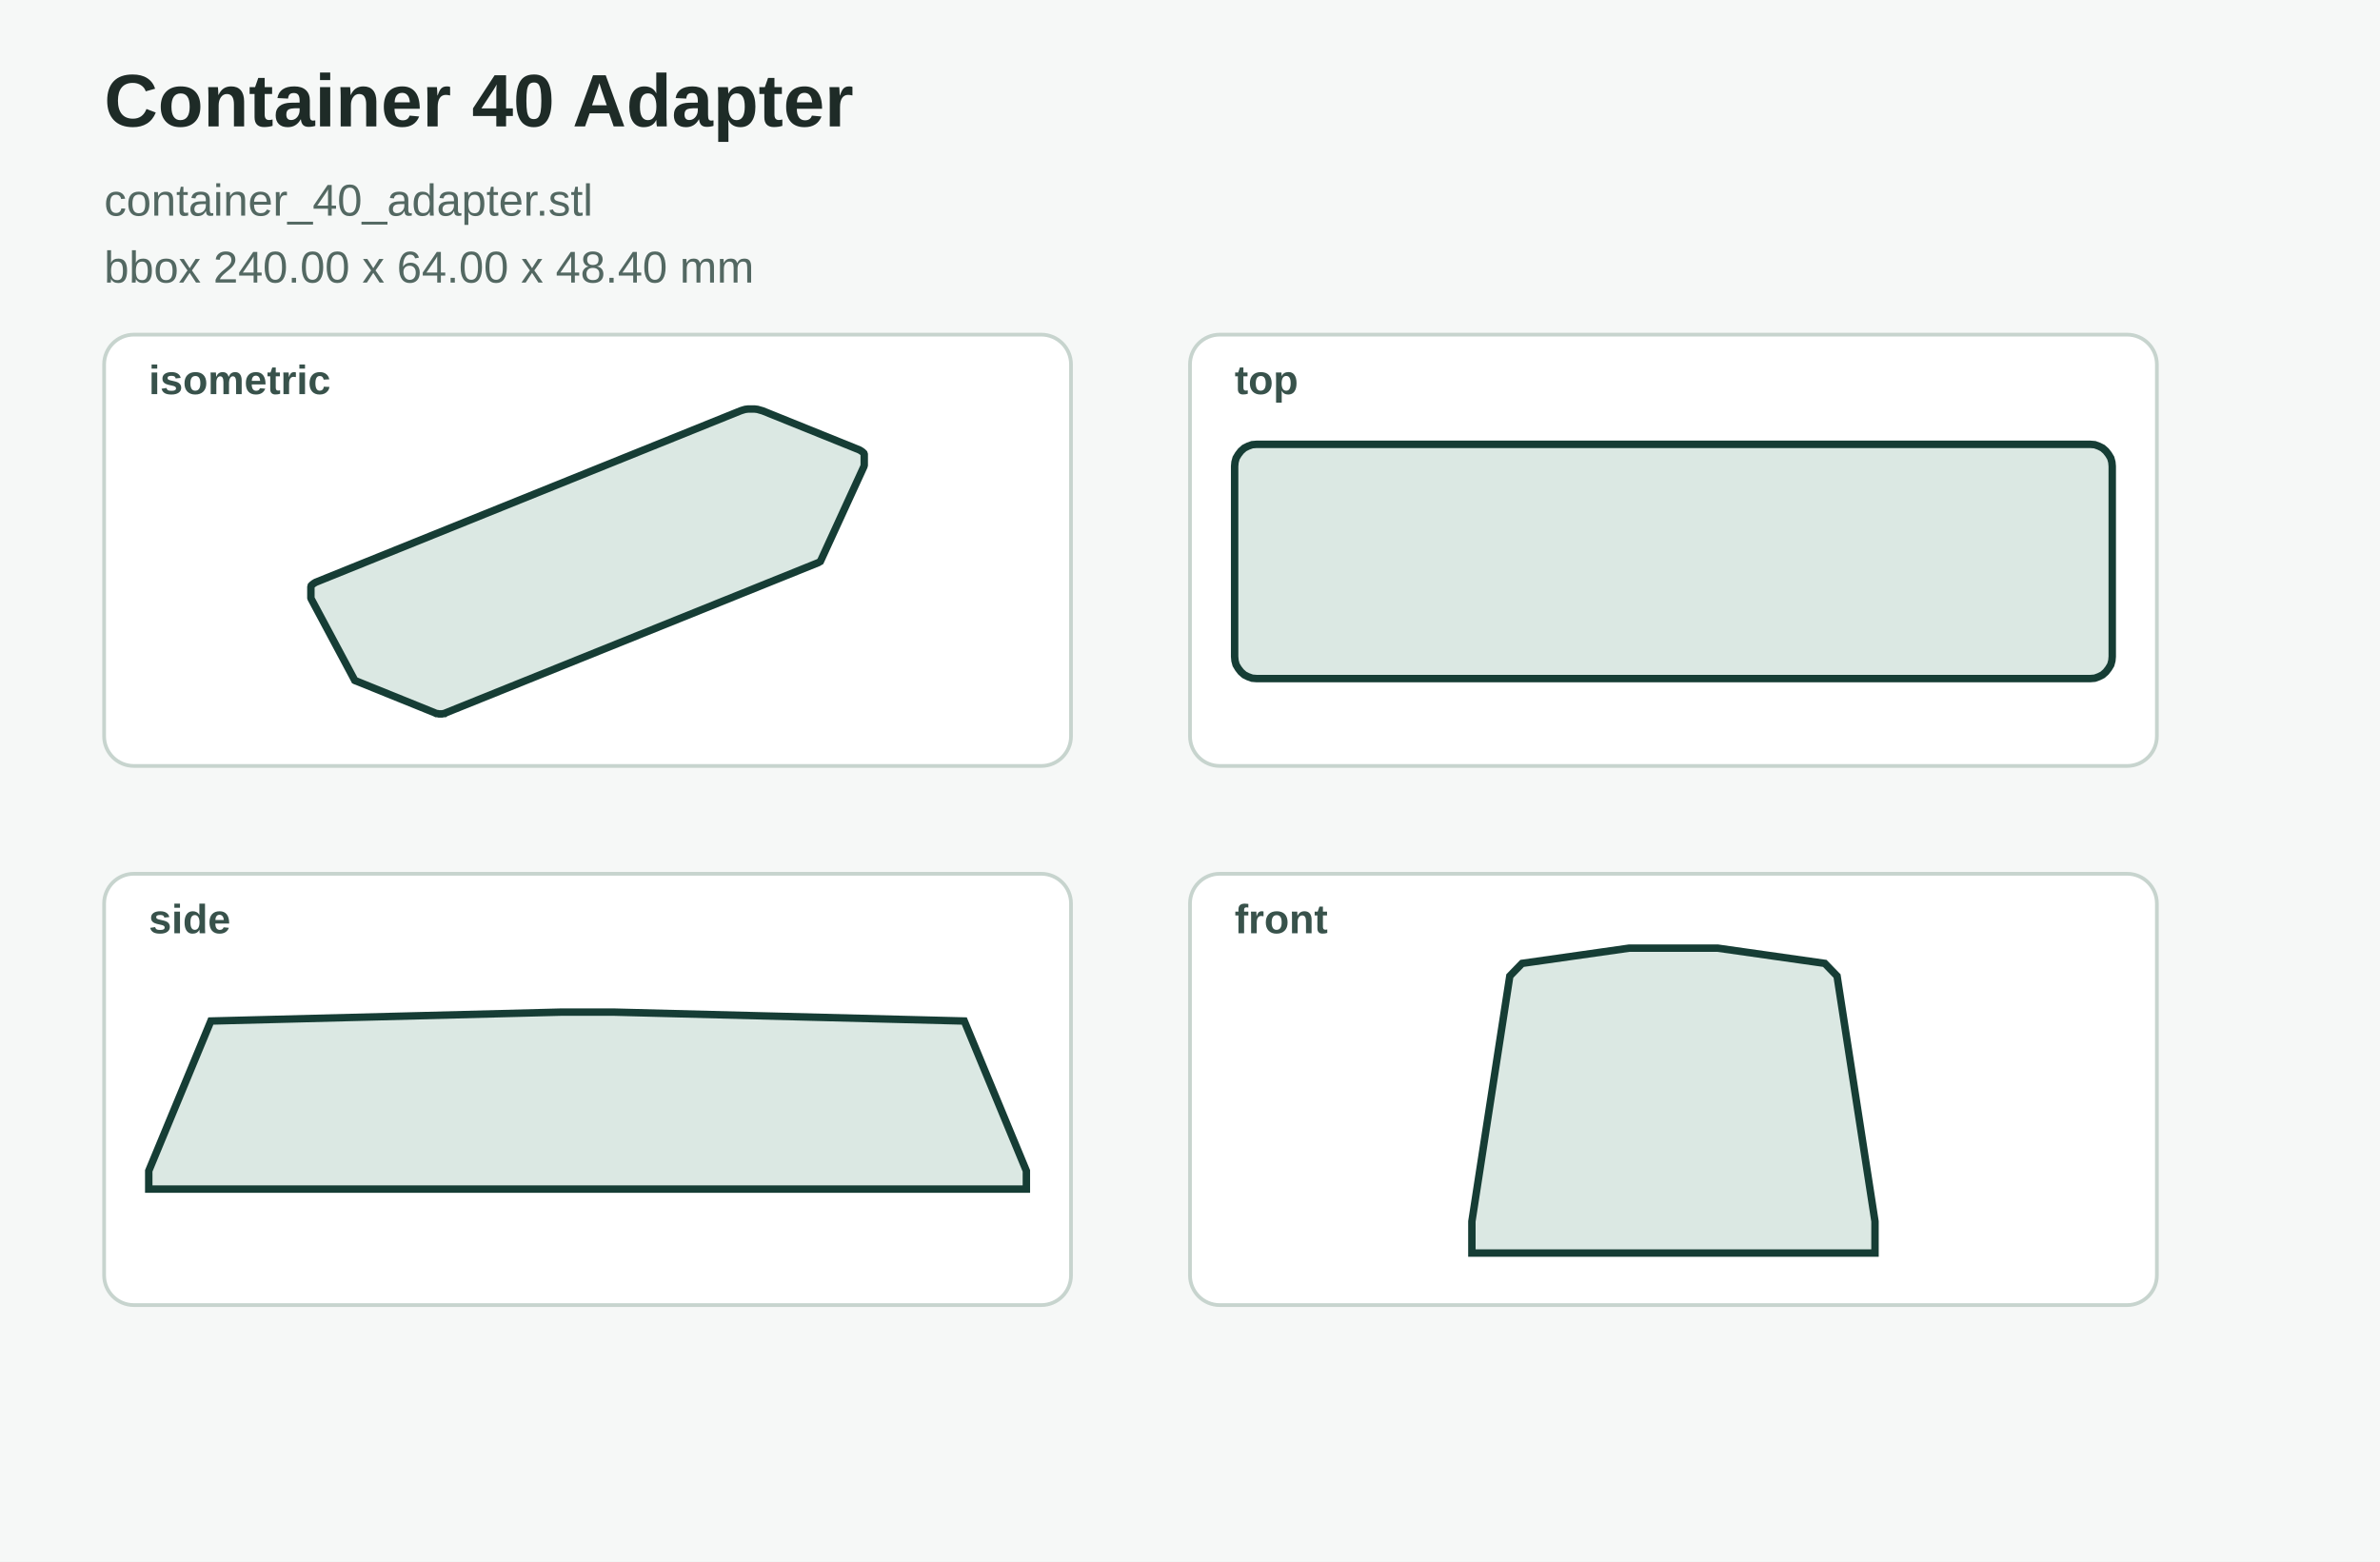
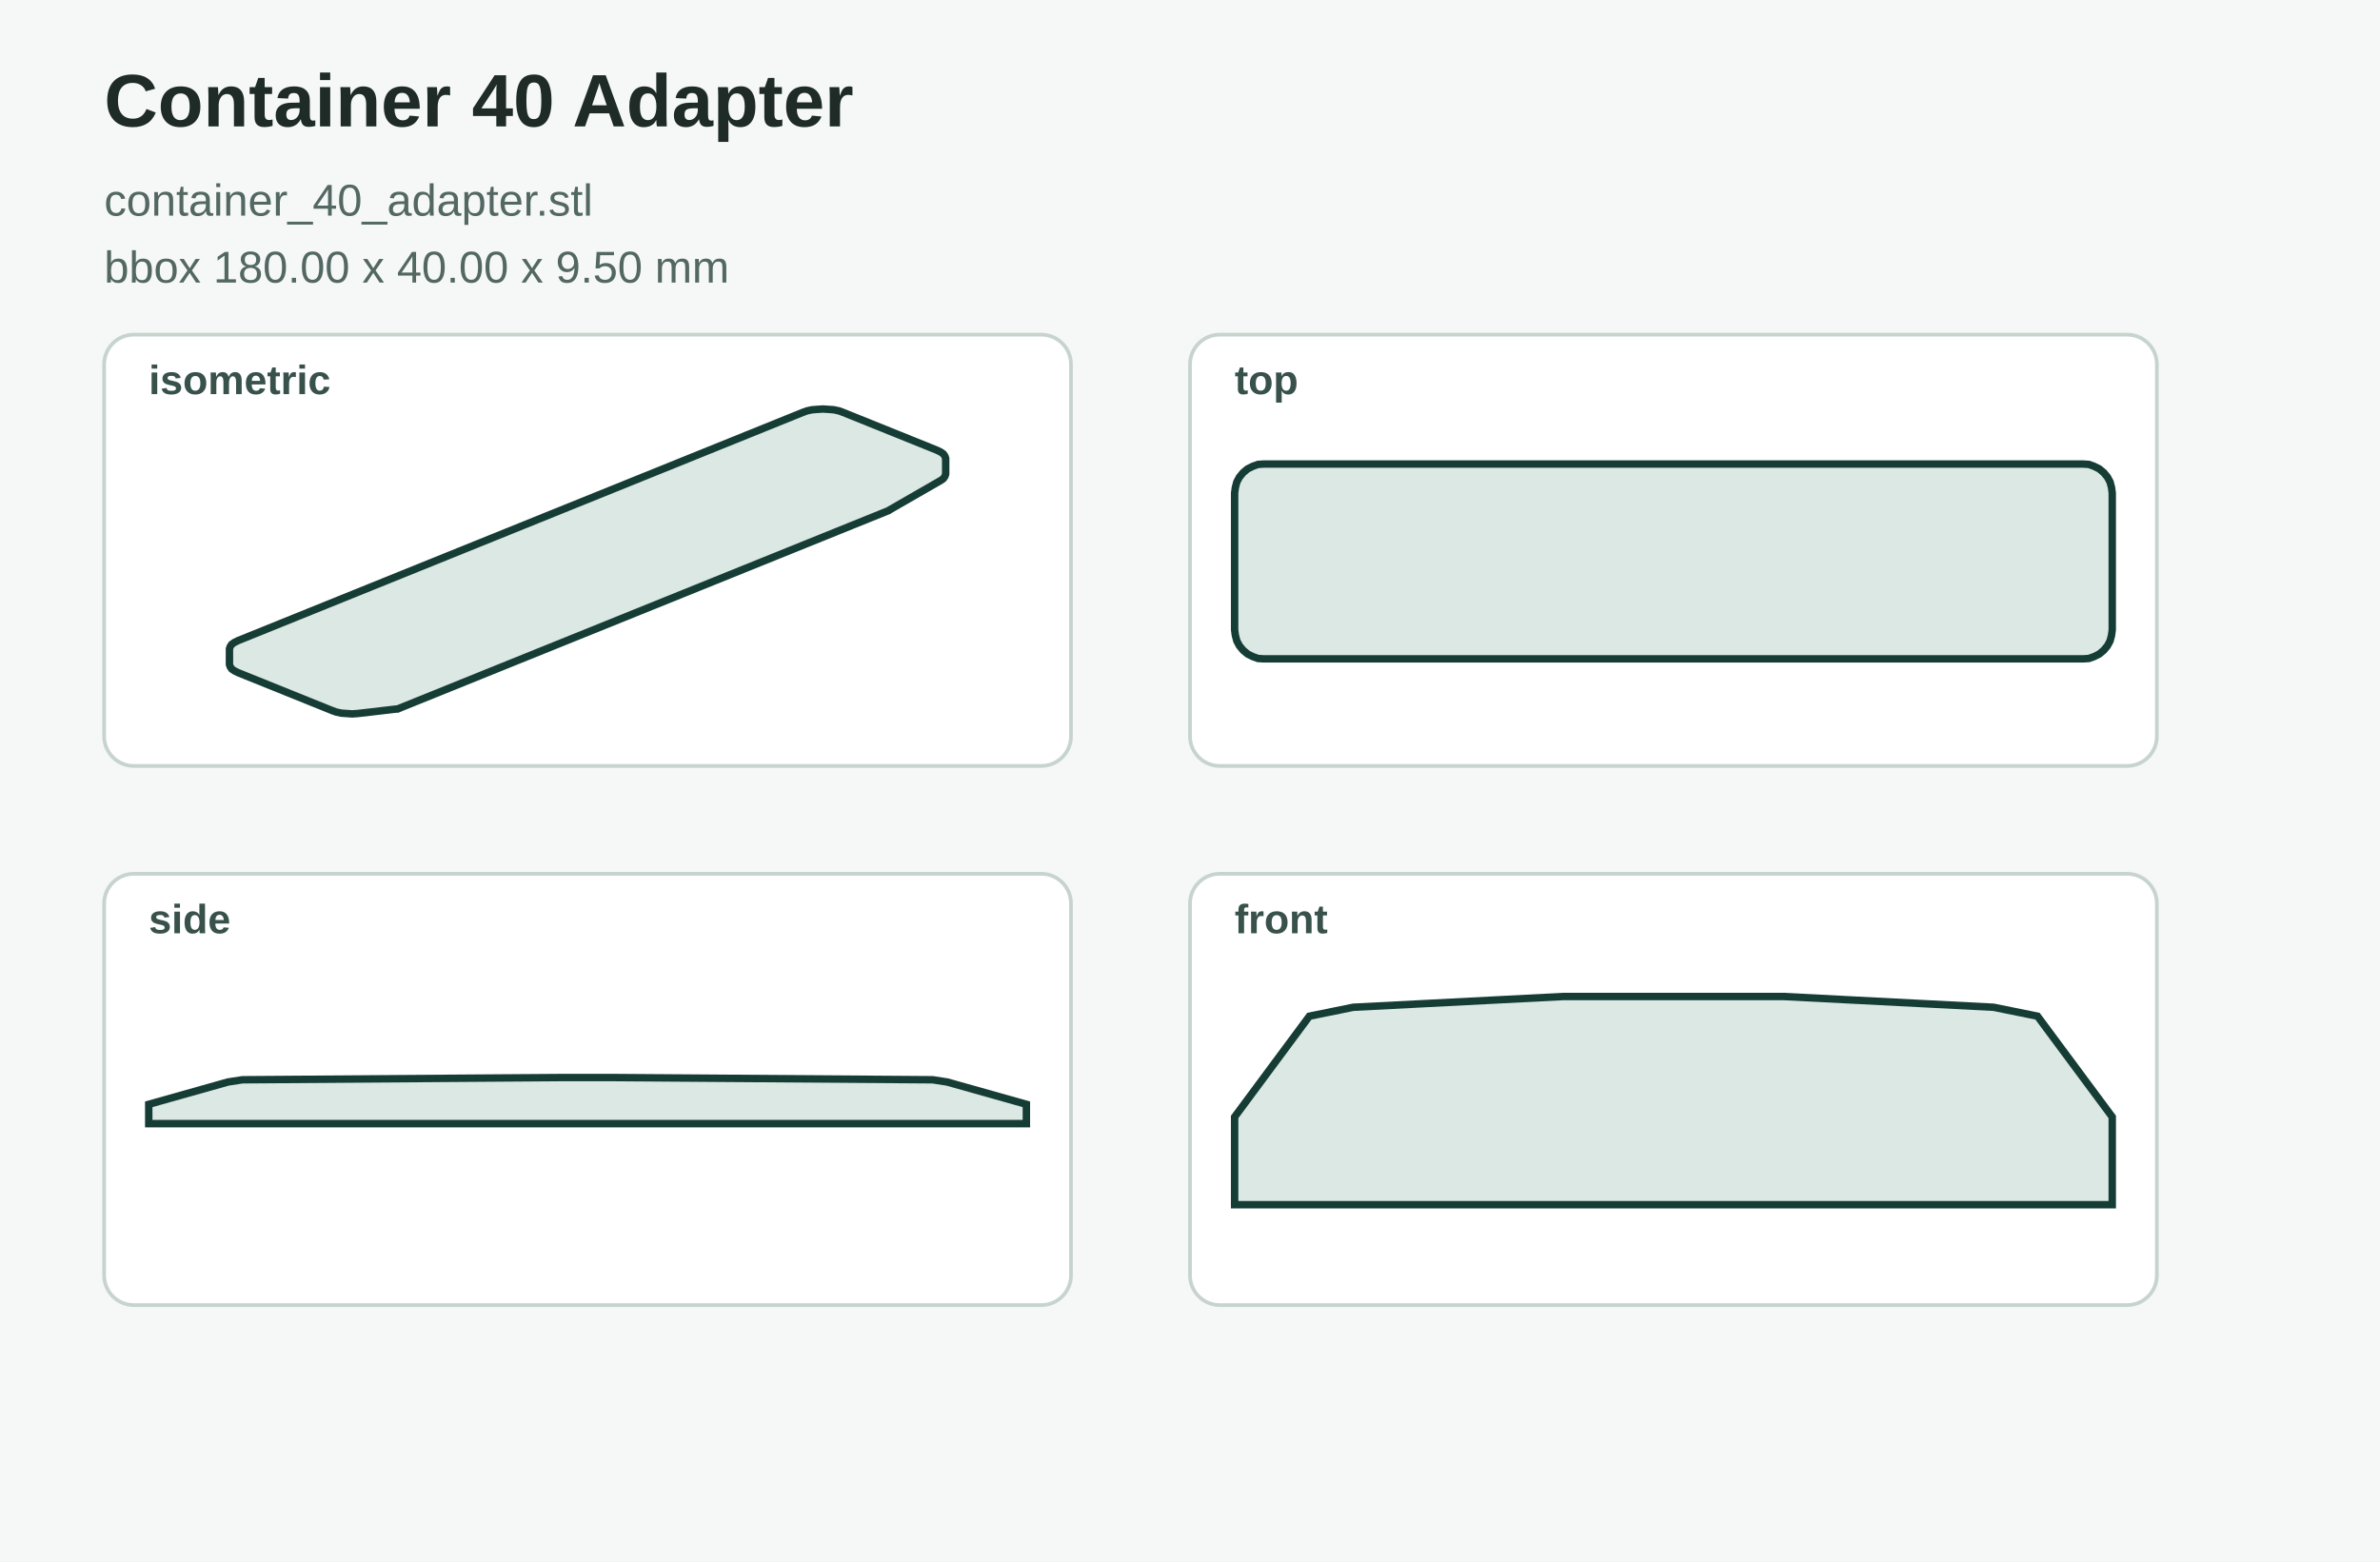
<svg xmlns="http://www.w3.org/2000/svg" width="640" height="420" viewBox="0 0 640 420" role="img">
  <rect width="640" height="420" fill="#f6f8f7" />
  <text x="28" y="34" font-family="Arial, sans-serif" font-size="20" font-weight="700" fill="#1e2b27">Container 40 Adapter</text>
  <text x="28" y="58" font-family="Arial, sans-serif" font-size="12" fill="#536862">container_40_adapter.stl</text>
-   <text x="28" y="76" font-family="Arial, sans-serif" font-size="12" fill="#536862">bbox 240.00 x 64.00 x 48.40 mm</text>
+   <text x="28" y="76" font-family="Arial, sans-serif" font-size="12" fill="#536862">bbox 180.00 x 40.00 x 9.50 mm</text>
  <g aria-label="isometric projection">
    <rect x="28.0" y="90.0" width="260.0" height="116.0" rx="8" fill="#ffffff" stroke="#c7d4ce" />
    <text x="40.0" y="106.0" font-family="Arial, sans-serif" font-size="11" font-weight="700" fill="#38524b">isometric</text>
-     <polygon points="83.6,160.8 83.7,161.1 95.3,182.8 95.4,183.0 95.6,183.1 95.9,183.2 116.9,191.7 117.3,191.9 117.6,191.9 118.0,192.0 118.4,192.0 118.9,192.0 119.3,191.9 119.6,191.9 119.9,191.7 220.1,151.3 220.4,151.1 220.6,151.0 220.7,150.8 232.3,125.5 232.4,125.1 232.4,122.2 232.3,121.9 232.0,121.6 231.6,121.3 231.1,121.0 205.1,110.5 204.4,110.3 203.7,110.1 202.9,110.0 202.1,110.0 201.2,110.0 200.4,110.1 199.7,110.3 199.1,110.5 84.9,156.6 84.4,156.9 84.0,157.2 83.7,157.5 83.6,157.9" fill="#dbe8e3" stroke="#163d35" stroke-width="2" />
+     <polygon points="61.7,178.7 61.9,179.3 62.3,179.9 63.0,180.4 64.0,180.9 89.3,191.1 90.4,191.5 91.8,191.8 93.2,191.9 94.7,192.0 96.2,191.9 106.5,190.7 106.7,190.7 106.9,190.7 107.1,190.6 239.0,137.3 239.1,137.2 253.0,129.2 253.7,128.7 254.1,128.1 254.3,127.5 254.3,123.3 254.1,122.7 253.7,122.1 253.0,121.6 252.0,121.1 226.7,110.9 225.6,110.5 224.2,110.2 222.8,110.1 221.3,110.0 219.8,110.1 218.4,110.2 217.0,110.5 215.9,110.9 64.0,172.3 63.0,172.8 62.3,173.3 61.9,173.9 61.7,174.5" fill="#dbe8e3" stroke="#163d35" stroke-width="2" />
  </g>
  <g aria-label="top projection">
    <rect x="320.0" y="90.0" width="260.0" height="116.0" rx="8" fill="#ffffff" stroke="#c7d4ce" />
    <text x="332.0" y="106.0" font-family="Arial, sans-serif" font-size="11" font-weight="700" fill="#38524b">top</text>
-     <polygon points="332.0,176.6 332.1,177.7 332.4,178.8 333.0,179.8 333.7,180.7 334.6,181.5 335.6,182.0 336.7,182.4 337.9,182.5 562.1,182.5 563.3,182.4 564.4,182.0 565.4,181.5 566.3,180.7 567.0,179.8 567.6,178.8 567.9,177.7 568.0,176.6 568.0,125.4 567.9,124.3 567.6,123.2 567.0,122.2 566.3,121.3 565.4,120.5 564.4,120.0 563.3,119.6 562.1,119.5 337.9,119.5 336.7,119.6 335.6,120.0 334.6,120.5 333.7,121.3 333.0,122.2 332.4,123.2 332.1,124.3 332.0,125.4" fill="#dbe8e3" stroke="#163d35" stroke-width="2" />
+     <polygon points="332.0,169.4 332.2,170.9 332.6,172.4 333.3,173.7 334.3,174.9 335.5,175.9 336.9,176.6 338.3,177.1 339.9,177.2 560.1,177.2 561.7,177.1 563.1,176.6 564.5,175.9 565.7,174.9 566.7,173.7 567.4,172.4 567.8,170.9 568.0,169.4 568.0,132.6 567.8,131.1 567.4,129.6 566.7,128.3 565.7,127.1 564.5,126.1 563.1,125.4 561.7,124.9 560.1,124.8 339.9,124.8 338.3,124.9 336.9,125.4 335.5,126.1 334.3,127.1 333.3,128.3 332.6,129.6 332.2,131.1 332.0,132.6" fill="#dbe8e3" stroke="#163d35" stroke-width="2" />
  </g>
  <g aria-label="side projection">
    <rect x="28.0" y="235.0" width="260.0" height="116.0" rx="8" fill="#ffffff" stroke="#c7d4ce" />
    <text x="40.0" y="251.0" font-family="Arial, sans-serif" font-size="11" font-weight="700" fill="#38524b">side</text>
-     <polygon points="40.0,319.8 276.0,319.8 276.0,314.9 259.3,274.6 164.9,272.2 151.1,272.2 56.7,274.6 40.0,314.9" fill="#dbe8e3" stroke="#163d35" stroke-width="2" />
+     <polygon points="40.0,302.2 276.0,302.2 276.0,297.0 254.7,291.0 250.8,290.4 164.6,289.8 151.4,289.8 65.2,290.4 61.3,291.0 40.0,297.0" fill="#dbe8e3" stroke="#163d35" stroke-width="2" />
  </g>
  <g aria-label="front projection">
    <rect x="320.0" y="235.0" width="260.0" height="116.0" rx="8" fill="#ffffff" stroke="#c7d4ce" />
    <text x="332.0" y="251.0" font-family="Arial, sans-serif" font-size="11" font-weight="700" fill="#38524b">front</text>
-     <polygon points="395.8,337.0 504.2,337.0 504.2,328.5 494.0,262.5 490.7,259.1 461.9,255.0 438.1,255.0 409.3,259.1 406.0,262.5 395.8,328.5" fill="#dbe8e3" stroke="#163d35" stroke-width="2" />
+     <polygon points="332.0,324.0 568.0,324.0 568.0,300.4 547.9,273.3 536.1,270.9 479.5,268.0 420.5,268.0 363.9,270.9 352.1,273.3 332.0,300.4" fill="#dbe8e3" stroke="#163d35" stroke-width="2" />
  </g>
</svg>
